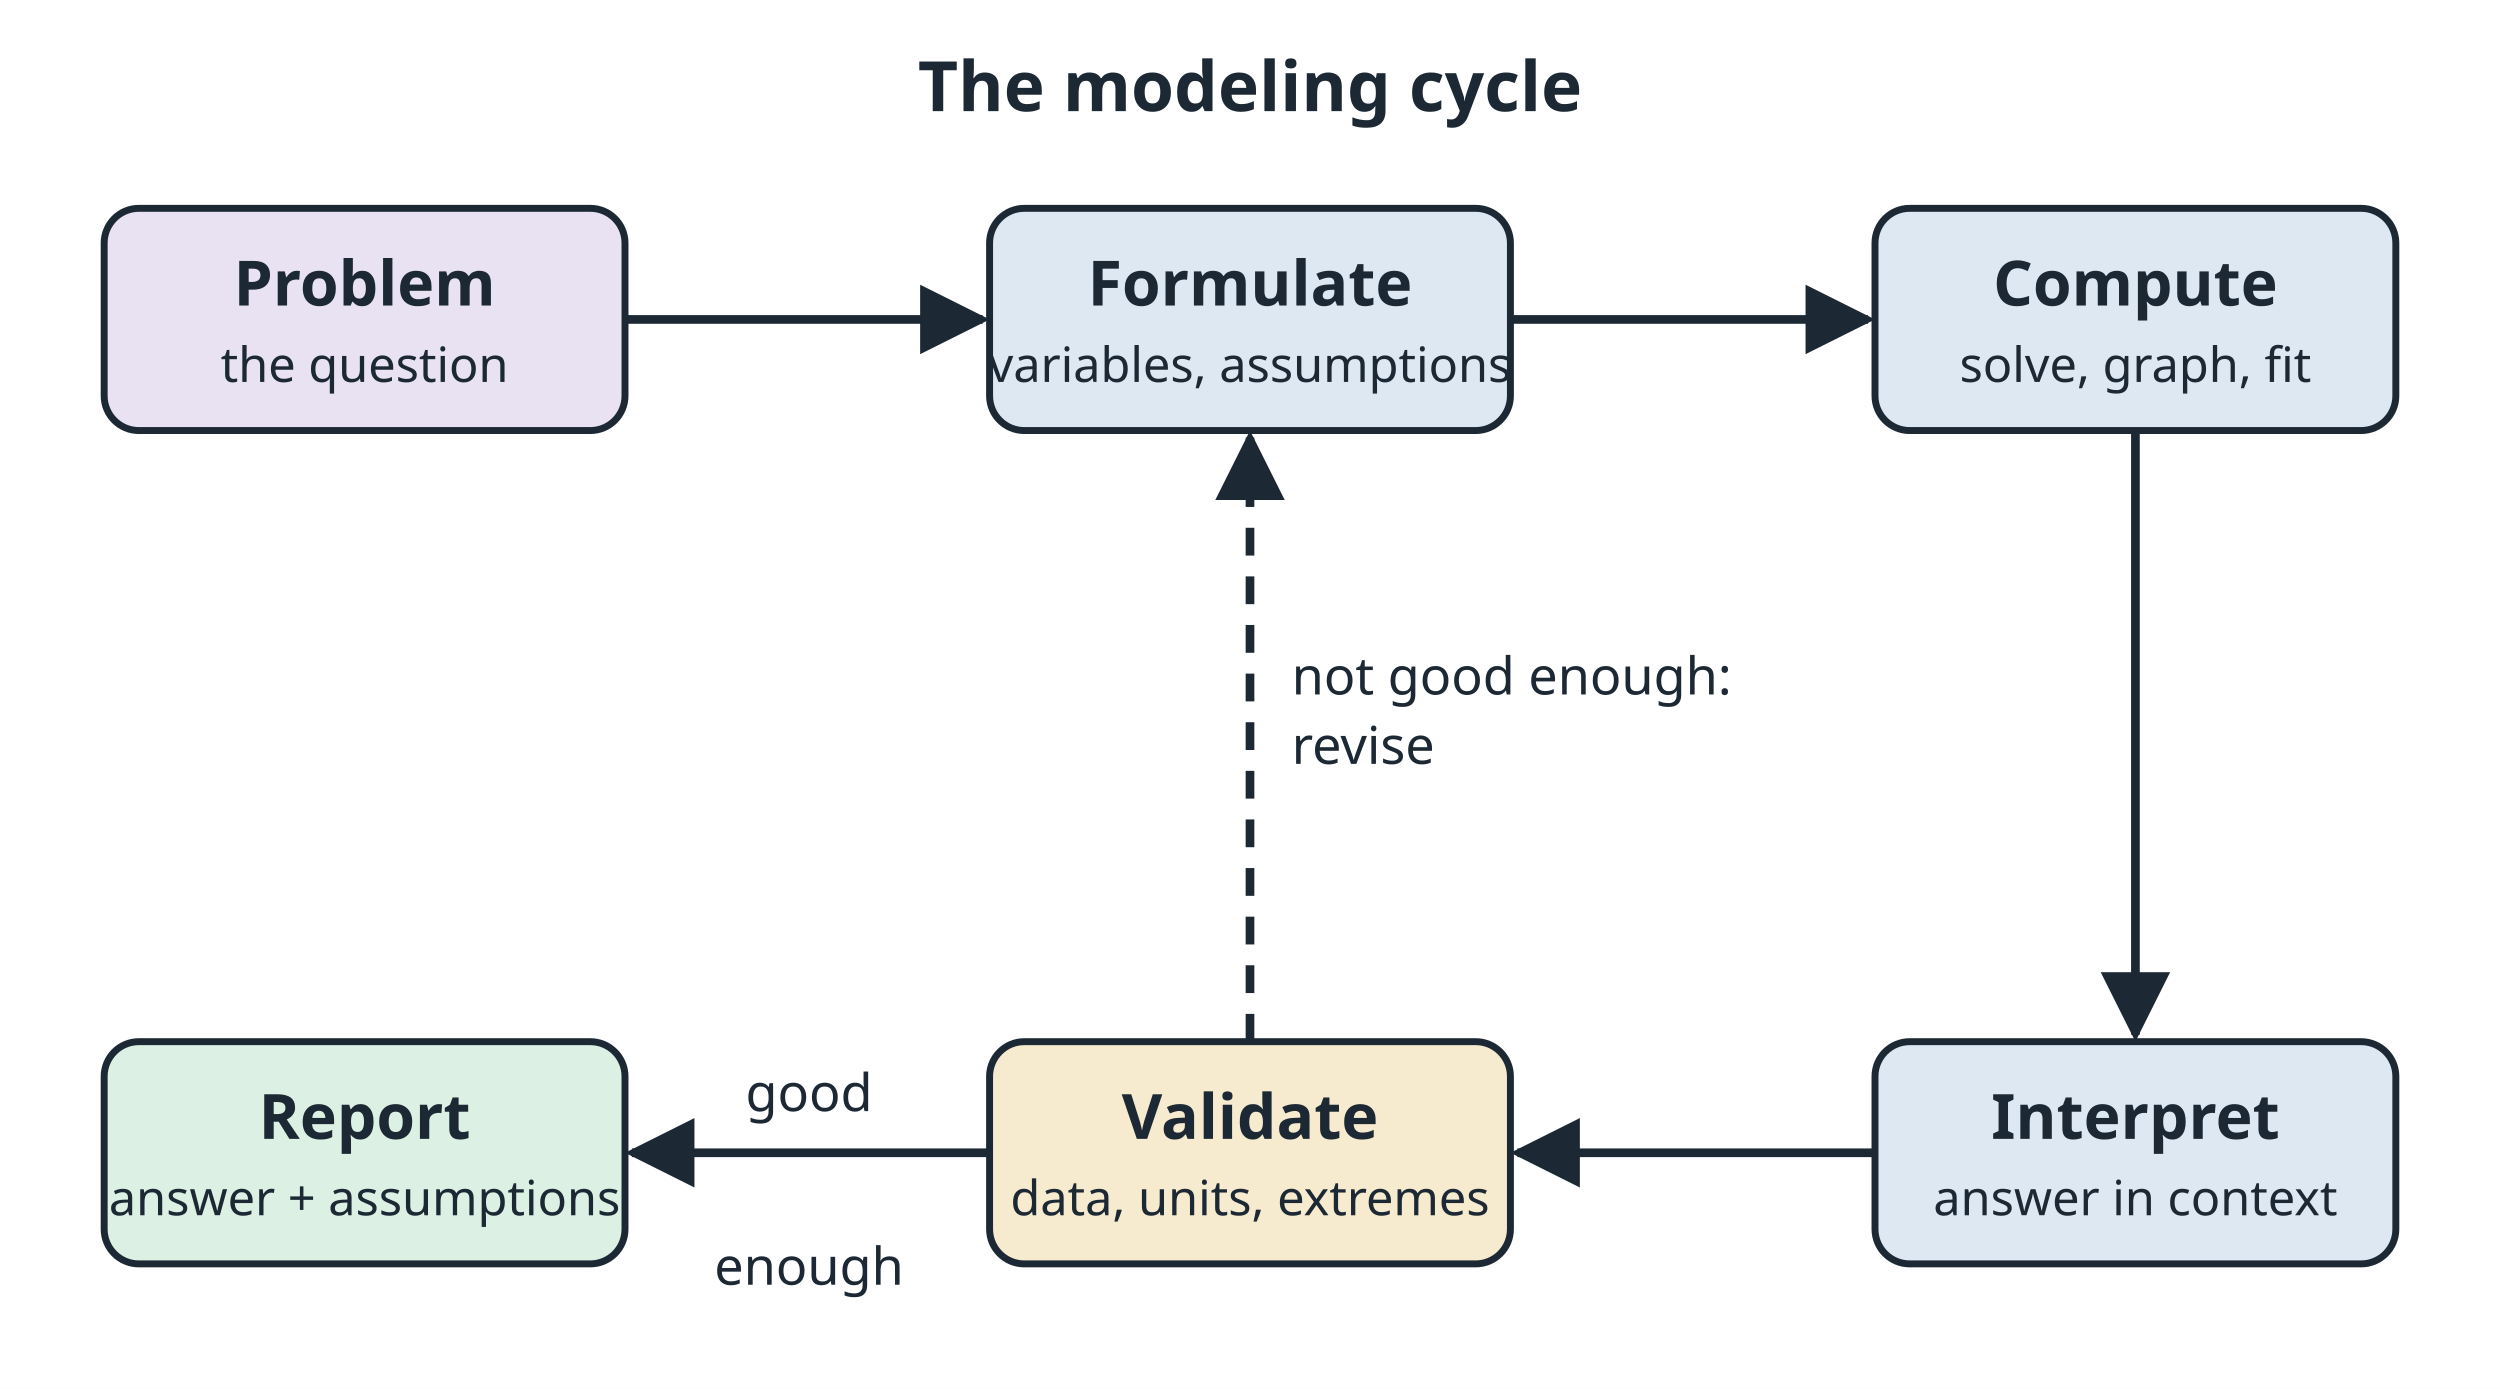
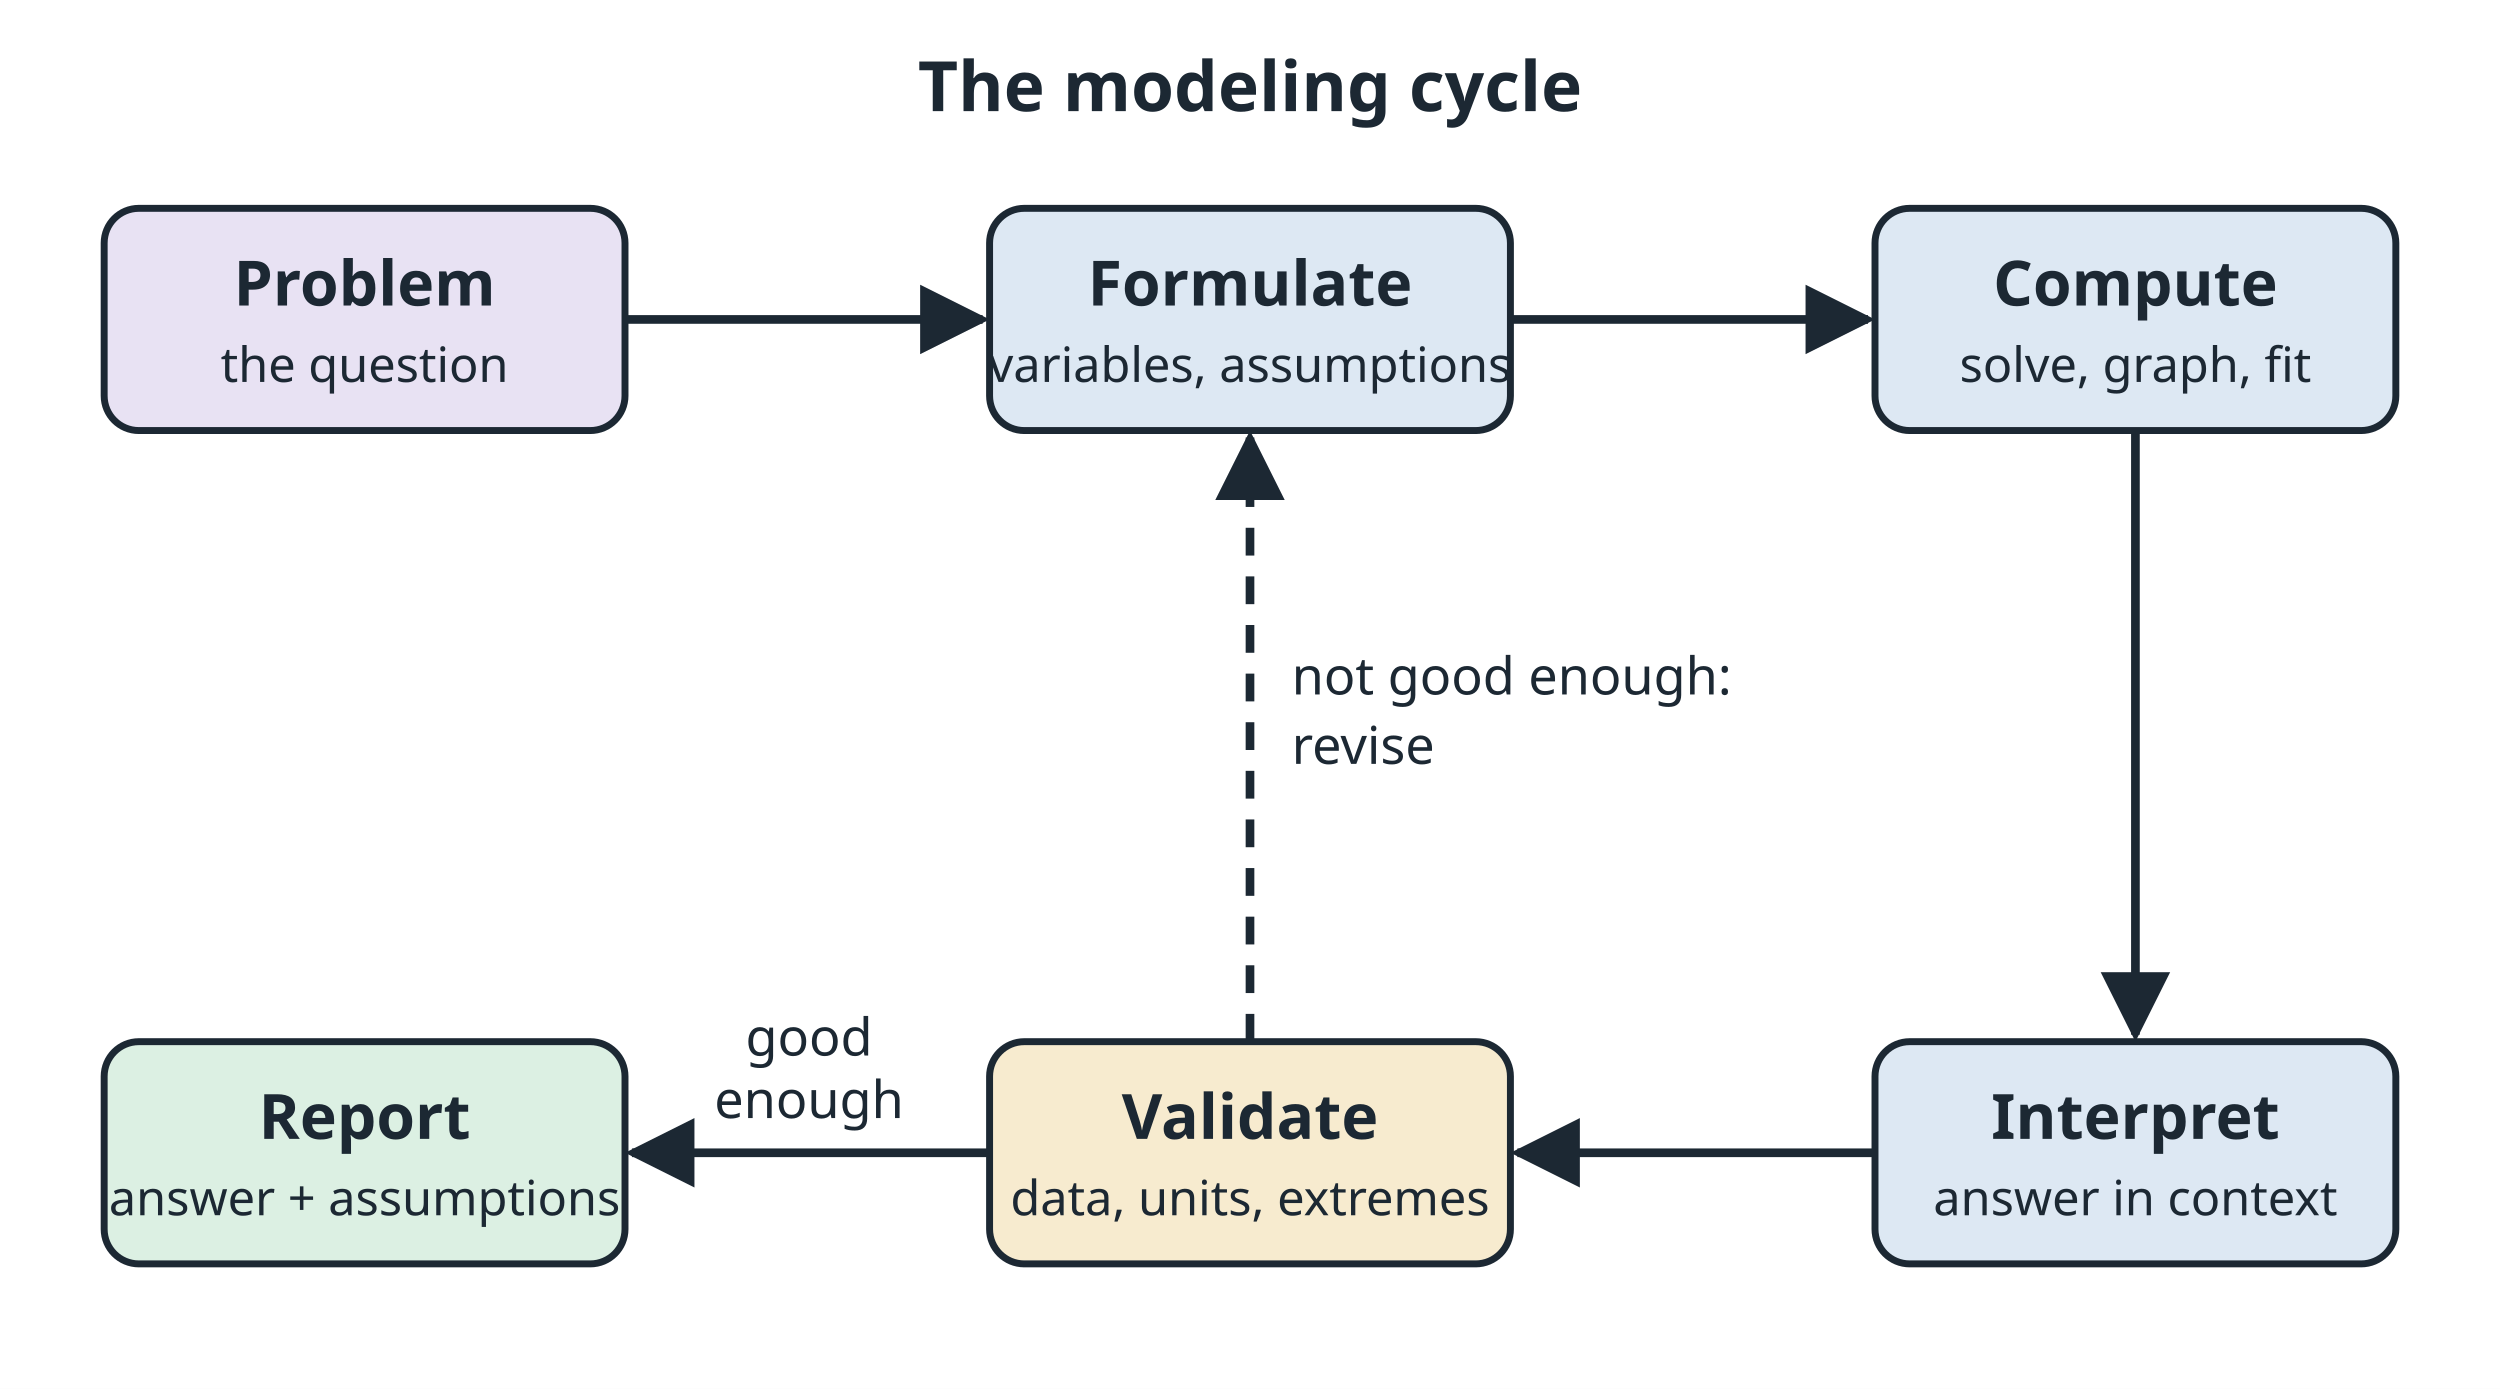
<svg xmlns="http://www.w3.org/2000/svg" viewBox="0 0 720 400" width="720" height="400" font-family="sans-serif" fill="#1c2833">
  <rect width="720" height="400" fill="#ffffff" />
  <defs>
    <marker id="ah" viewBox="0 0 10 10" refX="9" refY="5" markerWidth="8" markerHeight="8" orient="auto-start-reverse">
      <path d="M0 0 L10 5 L0 10 Z" fill="#1c2833" />
    </marker>
  </defs>
  <rect x="30" y="60" width="150" height="64" rx="10" fill="#e8e2f3" stroke="#1c2833" stroke-width="2" />
  <text x="105" y="88" font-size="18" font-weight="bold" text-anchor="middle">Problem</text>
  <text x="105" y="110" font-size="14" text-anchor="middle">the question</text>
  <rect x="285" y="60" width="150" height="64" rx="10" fill="#dde8f3" stroke="#1c2833" stroke-width="2" />
  <text x="360" y="88" font-size="18" font-weight="bold" text-anchor="middle">Formulate</text>
  <text x="360" y="110" font-size="14" text-anchor="middle">variables, assumptions</text>
  <rect x="540" y="60" width="150" height="64" rx="10" fill="#dde8f3" stroke="#1c2833" stroke-width="2" />
  <text x="615" y="88" font-size="18" font-weight="bold" text-anchor="middle">Compute</text>
  <text x="615" y="110" font-size="14" text-anchor="middle">solve, graph, fit</text>
  <rect x="540" y="300" width="150" height="64" rx="10" fill="#dde8f3" stroke="#1c2833" stroke-width="2" />
  <text x="615" y="328" font-size="18" font-weight="bold" text-anchor="middle">Interpret</text>
  <text x="615" y="350" font-size="14" text-anchor="middle">answer in context</text>
  <rect x="285" y="300" width="150" height="64" rx="10" fill="#f7ebcf" stroke="#1c2833" stroke-width="2" />
  <text x="360" y="328" font-size="18" font-weight="bold" text-anchor="middle">Validate</text>
  <text x="360" y="350" font-size="14" text-anchor="middle">data, units, extremes</text>
  <rect x="30" y="300" width="150" height="64" rx="10" fill="#dcf0e3" stroke="#1c2833" stroke-width="2" />
  <text x="105" y="328" font-size="18" font-weight="bold" text-anchor="middle">Report</text>
  <text x="105" y="350" font-size="14" text-anchor="middle">answer + assumptions</text>
  <line x1="180" y1="92" x2="283" y2="92" stroke="#1c2833" stroke-width="2.5" marker-end="url(#ah)" />
  <line x1="435" y1="92" x2="538" y2="92" stroke="#1c2833" stroke-width="2.5" marker-end="url(#ah)" />
  <line x1="615" y1="124" x2="615" y2="298" stroke="#1c2833" stroke-width="2.5" marker-end="url(#ah)" />
  <line x1="540" y1="332" x2="437" y2="332" stroke="#1c2833" stroke-width="2.5" marker-end="url(#ah)" />
  <line x1="285" y1="332" x2="182" y2="332" stroke="#1c2833" stroke-width="2.5" marker-end="url(#ah)" />
  <line x1="360" y1="300" x2="360" y2="126" stroke="#1c2833" stroke-width="2.5" marker-end="url(#ah)" stroke-dasharray="8 6" />
-   <text x="233" y="320" font-size="15" text-anchor="middle">good</text>
-   <text x="233" y="370" font-size="15" text-anchor="middle">enough</text>
+   <text x="233" y="304" font-size="15" text-anchor="middle">good</text>
+   <text x="233" y="322" font-size="15" text-anchor="middle">enough</text>
  <text x="372" y="200" font-size="15">not good enough:</text>
  <text x="372" y="220" font-size="15">revise</text>
  <text x="360.0" y="32" font-size="20" font-weight="bold" text-anchor="middle">The modeling cycle</text>
</svg>
